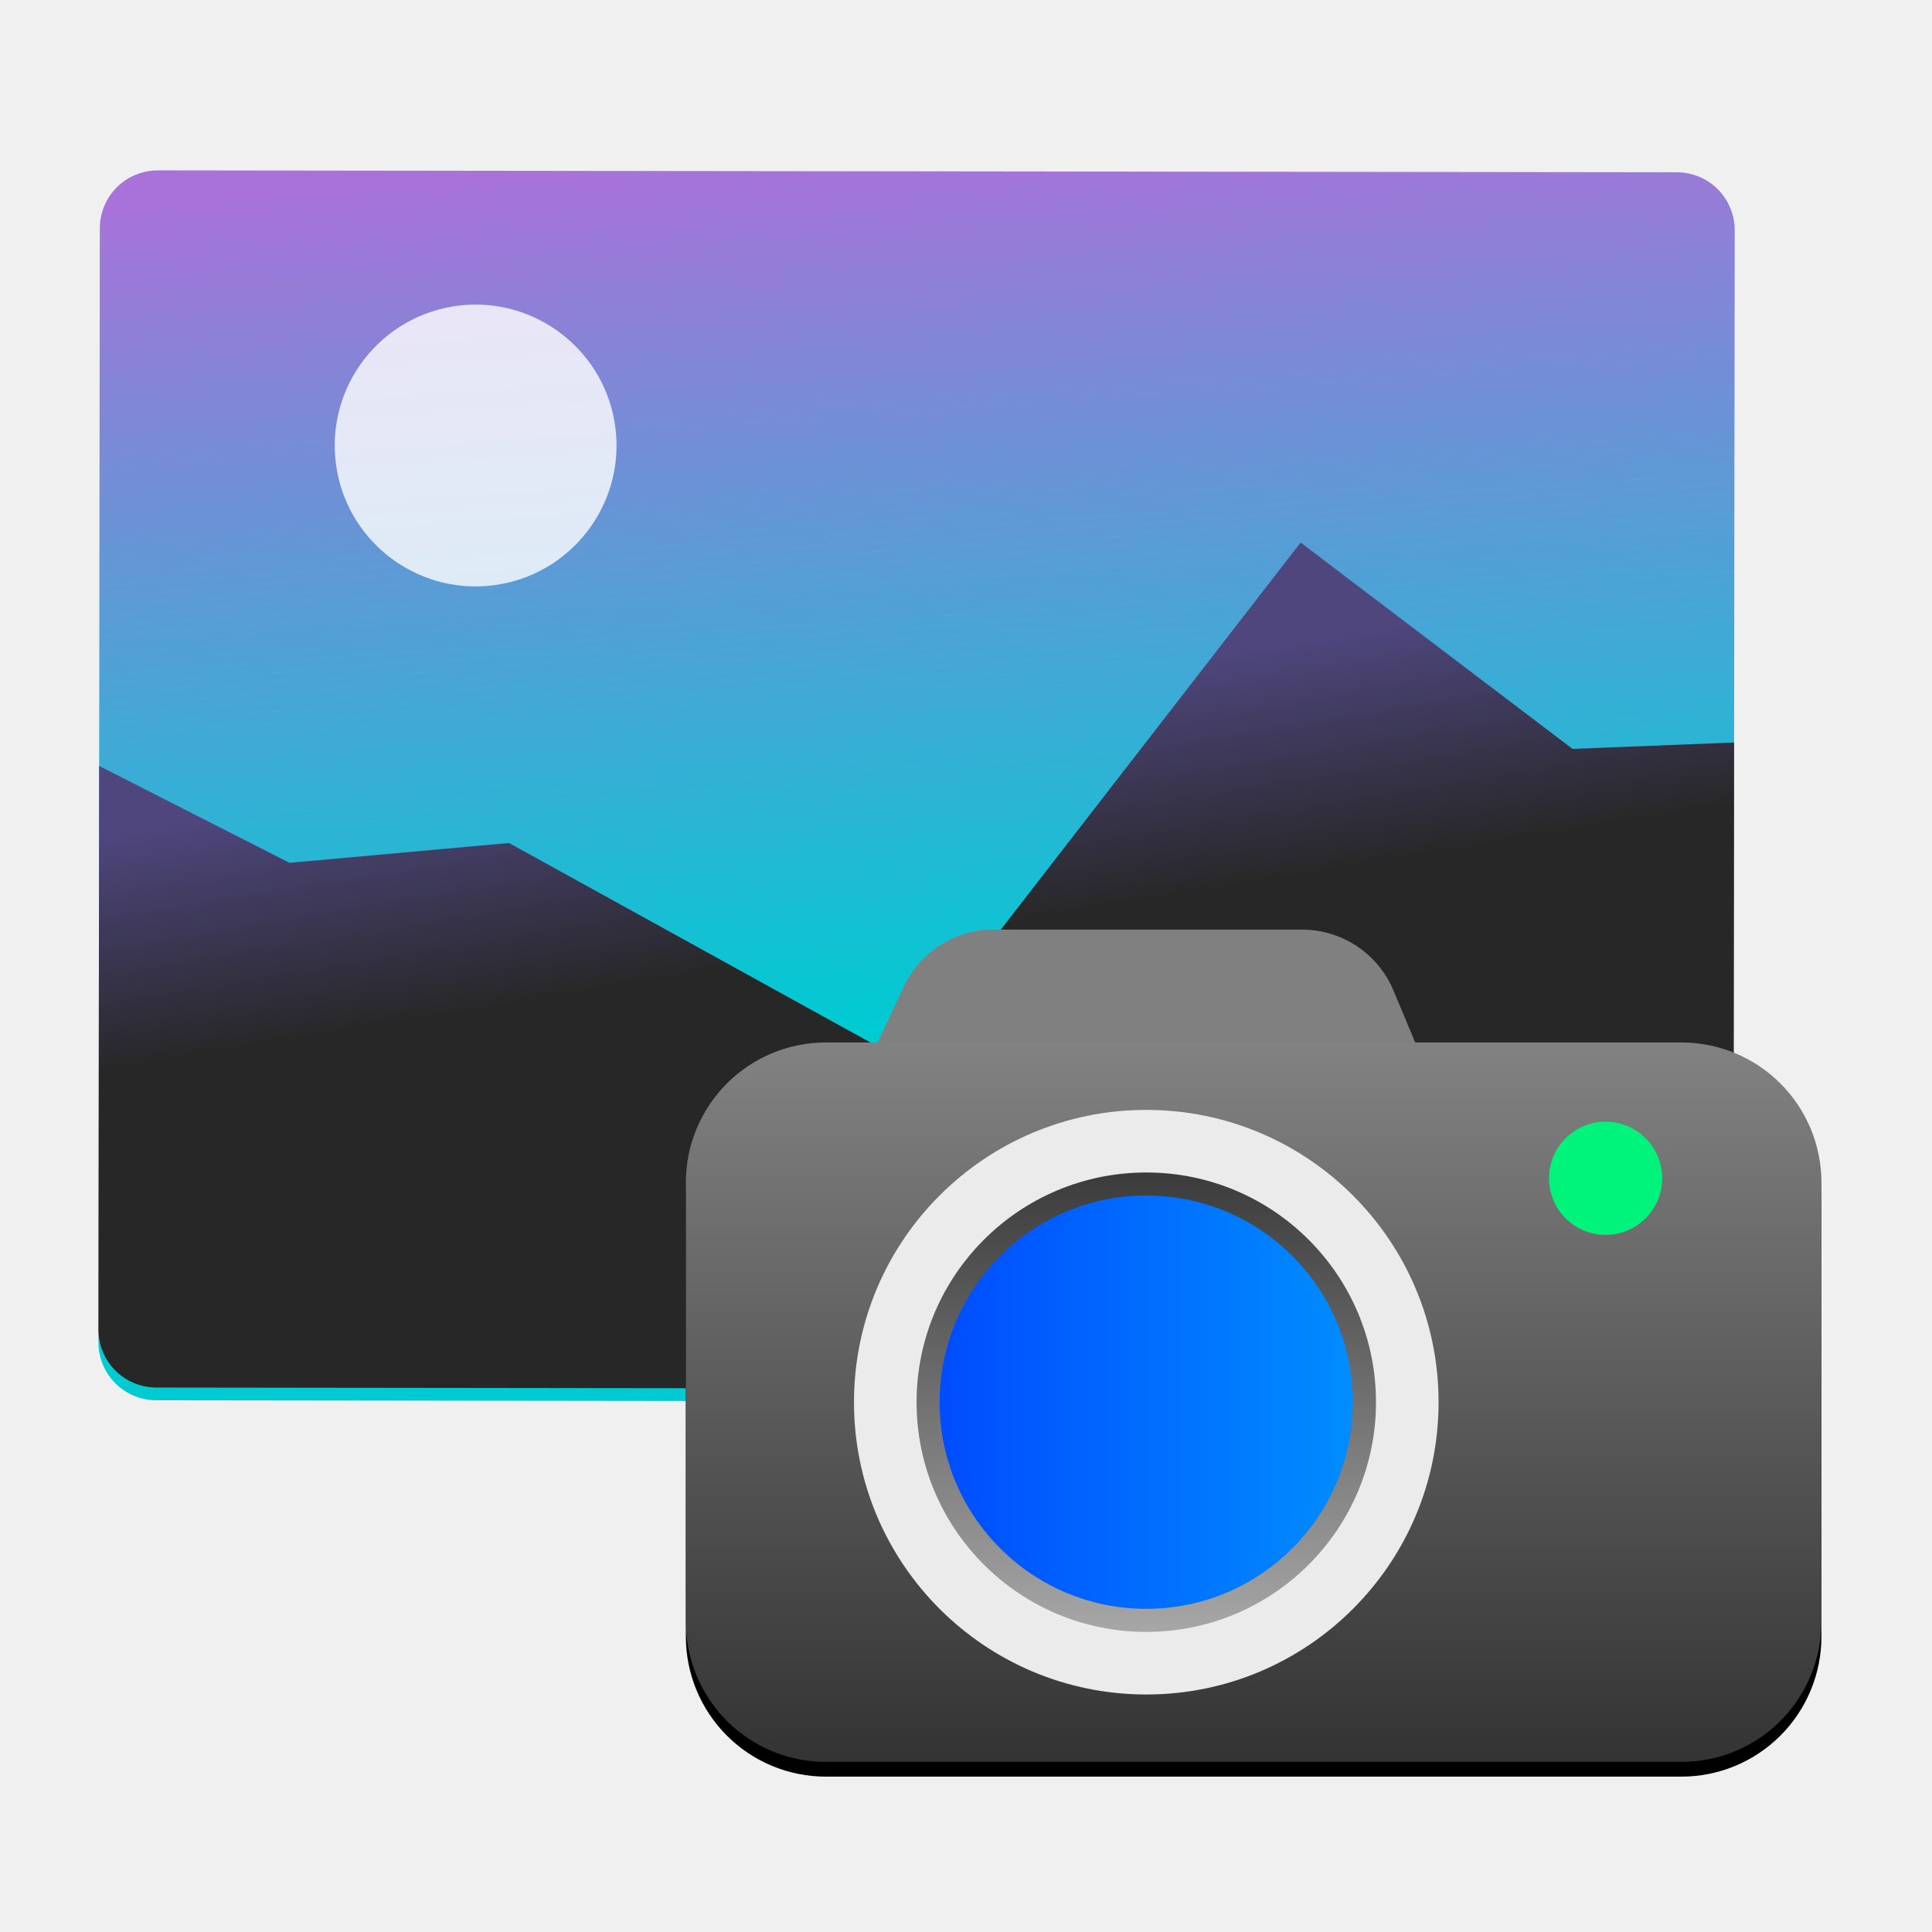
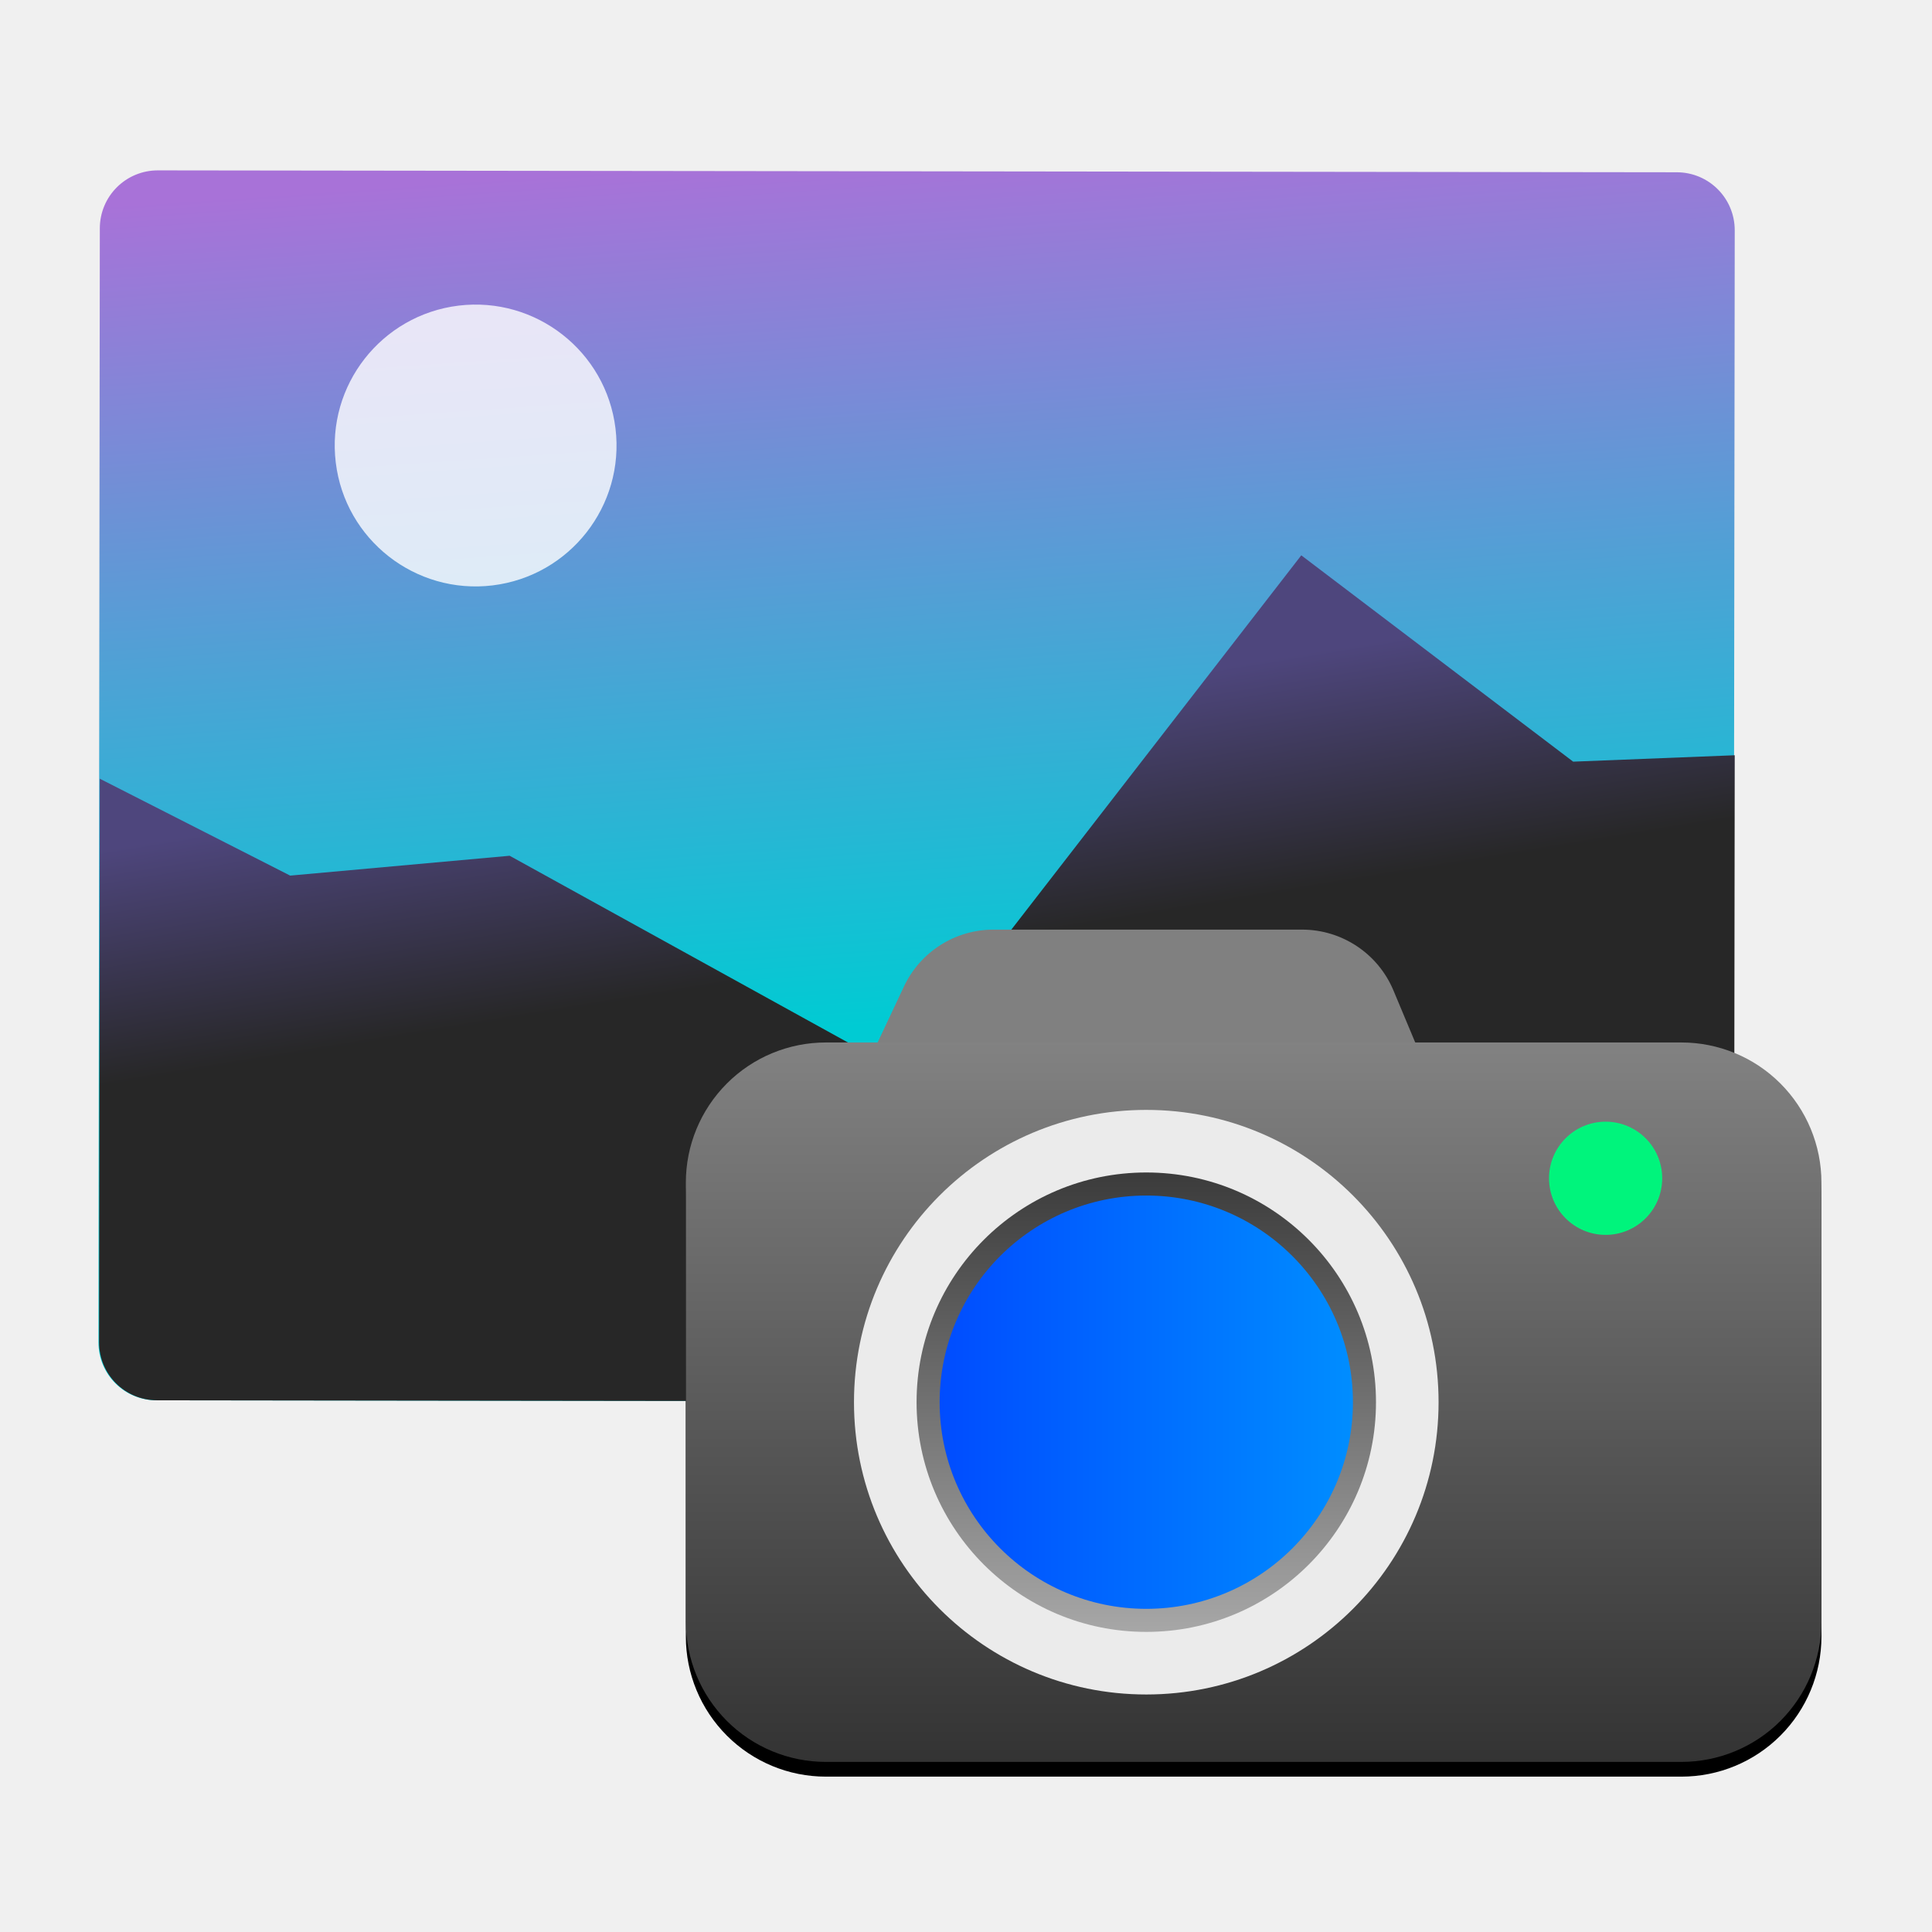
<svg xmlns="http://www.w3.org/2000/svg" style="clip-rule:evenodd;fill-rule:evenodd;stroke-linejoin:round;stroke-miterlimit:2" version="1.1" viewBox="0 0 48 48">
  <path d="m3.924 4.233l37.734 0.047c0.8 1e-3 1.442 0.646 1.441 1.444l-0.034 27.673c-1e-3 0.799-0.646 1.441-1.445 1.44l-37.733-0.047c-0.8-1e-3 -1.442-0.644-1.441-1.443l0.034-27.673c1e-3 -0.799 0.645-1.442 1.444-1.441z" style="fill-rule:nonzero;fill:url(#_Linear1)" />
-   <path d="m39.069 18.606l-6.755-5.126-9.941 12.833-9.727-5.369-5.453 0.493-4.73-2.407-0.017 14c-1e-3 0.799 0.641 1.442 1.441 1.443l37.733 0.047c0.798 1e-3 1.443-0.641 1.444-1.44l0.019-14.633-4.014 0.159z" style="fill:url(#_Linear2)" />
+   <path d="m39.085 18.923l-6.755-5.126-9.941 12.833-9.727-5.369-5.453 0.493-4.73-2.407-0.017 14c-1e-3 0.799 0.641 1.442 1.441 1.443l37.733 0.047c0.798 1e-3 1.443-0.641 1.444-1.44l0.019-14.633-4.014 0.159z" style="fill:url(#_Linear2)" />
  <path d="m11.394 7.593c1.917-0.232 3.665 1.135 3.898 3.053s-1.134 3.664-3.053 3.898c-1.917 0.233-3.665-1.135-3.897-3.052-0.234-1.919 1.134-3.665 3.052-3.899z" style="fill-opacity:.8;fill:#fff" />
  <path d="m34.619 24.606c-0.383-0.914-1.277-1.51-2.269-1.51h-7.666c-0.953 0-1.821 0.551-2.226 1.414-0.662 1.407-1.579 3.358-1.579 3.358h15.106s-0.781-1.864-1.366-3.262z" style="fill:#808080" />
  <path d="m45.253 29.745c0-0.923-0.367-1.808-1.019-2.46-0.652-0.653-1.537-1.019-2.46-1.019h-21.256c-0.922 0-1.807 0.366-2.459 1.019-0.652 0.652-1.019 1.537-1.019 2.46v10.917c0 0.922 0.367 1.807 1.019 2.459 0.652 0.653 1.537 1.019 2.459 1.019h21.256c0.923 0 1.808-0.366 2.46-1.019 0.652-0.652 1.019-1.537 1.019-2.459v-10.917z" />
  <path d="m45.253 29.378c0-0.922-0.367-1.806-1.019-2.459s-1.537-1.019-2.46-1.019h-21.256c-0.922 0-1.807 0.366-2.459 1.019s-1.019 1.537-1.019 2.459v10.918c0 0.922 0.367 1.807 1.019 2.46 0.652 0.652 1.537 1.018 2.459 1.018h21.256c0.923 0 1.808-0.366 2.46-1.018 0.652-0.653 1.019-1.538 1.019-2.46v-10.918z" style="fill:url(#_Linear3)" />
  <circle cx="39.891" cy="29.274" r="1.406" style="fill:#00f47c" />
  <circle cx="28.479" cy="34.837" r="7.262" style="fill:#ebebeb" />
  <circle cx="28.479" cy="34.837" r="5.707" style="fill:url(#_Linear4)" />
  <circle cx="28.479" cy="34.837" r="5.134" style="fill:url(#_Linear5)" />
  <defs>
-     <linearGradient id="_Linear1" x2="1" gradientTransform="matrix(1.32617,21.4713,-21.4713,1.32617,-313.004,24.556)" gradientUnits="userSpaceOnUse">
+     <linearGradient id="_Linear1" x2="1" gradientTransform="matrix(1.32617,21.4713,-21.4713,1.32617,-403.892,30.1697)" gradientUnits="userSpaceOnUse">
      <stop style="stop-color:#a872d8" offset="0" />
      <stop style="stop-color:#00cbd3" offset="1" />
    </linearGradient>
-     <linearGradient id="_Linear2" x2="1" gradientTransform="matrix(-.926518 -5.73003 5.73003 -.926518 31.0605 22.0242)" gradientUnits="userSpaceOnUse">
+     <linearGradient id="_Linear2" x2="1" gradientTransform="matrix(-.926518 -5.73003 5.73003 -.926518 108.317 9.85174)" gradientUnits="userSpaceOnUse">
      <stop style="stop-color:#272727" offset="0" />
      <stop style="stop-color:#4e467d" offset="1" />
    </linearGradient>
-     <linearGradient id="_Linear3" x2="1" gradientTransform="matrix(.0350475 -17.8742 17.8742 .0350475 493.668 44.682)" gradientUnits="userSpaceOnUse">
+     <linearGradient id="_Linear3" x2="1" gradientTransform="matrix(.0350475 -17.8742 17.8742 .0350475 956.61 45.5897)" gradientUnits="userSpaceOnUse">
      <stop style="stop-color:#333" offset="0" />
      <stop style="stop-color:#828282" offset="1" />
    </linearGradient>
-     <linearGradient id="_Linear4" x2="1" gradientTransform="matrix(1.49631e-7 -11.4131 11.4131 1.49631e-7 360.943 40.5437)" gradientUnits="userSpaceOnUse">
+     <linearGradient id="_Linear4" x2="1" gradientTransform="matrix(1.49631e-7 -11.4131 11.4131 1.49631e-7 693.407 40.5437)" gradientUnits="userSpaceOnUse">
      <stop style="stop-color:#a7a7a7" offset="0" />
      <stop style="stop-color:#3b3b3b" offset="1" />
    </linearGradient>
-     <linearGradient id="_Linear5" x2="1" gradientTransform="matrix(10.2683,0,0,10.2683,23.3449,339.837)" gradientUnits="userSpaceOnUse">
+     <linearGradient id="_Linear5" x2="1" gradientTransform="matrix(10.2683,0,0,10.2683,23.3449,644.836)" gradientUnits="userSpaceOnUse">
      <stop style="stop-color:#004cff" offset="0" />
      <stop style="stop-color:#008dff" offset="1" />
    </linearGradient>
  </defs>
</svg>
